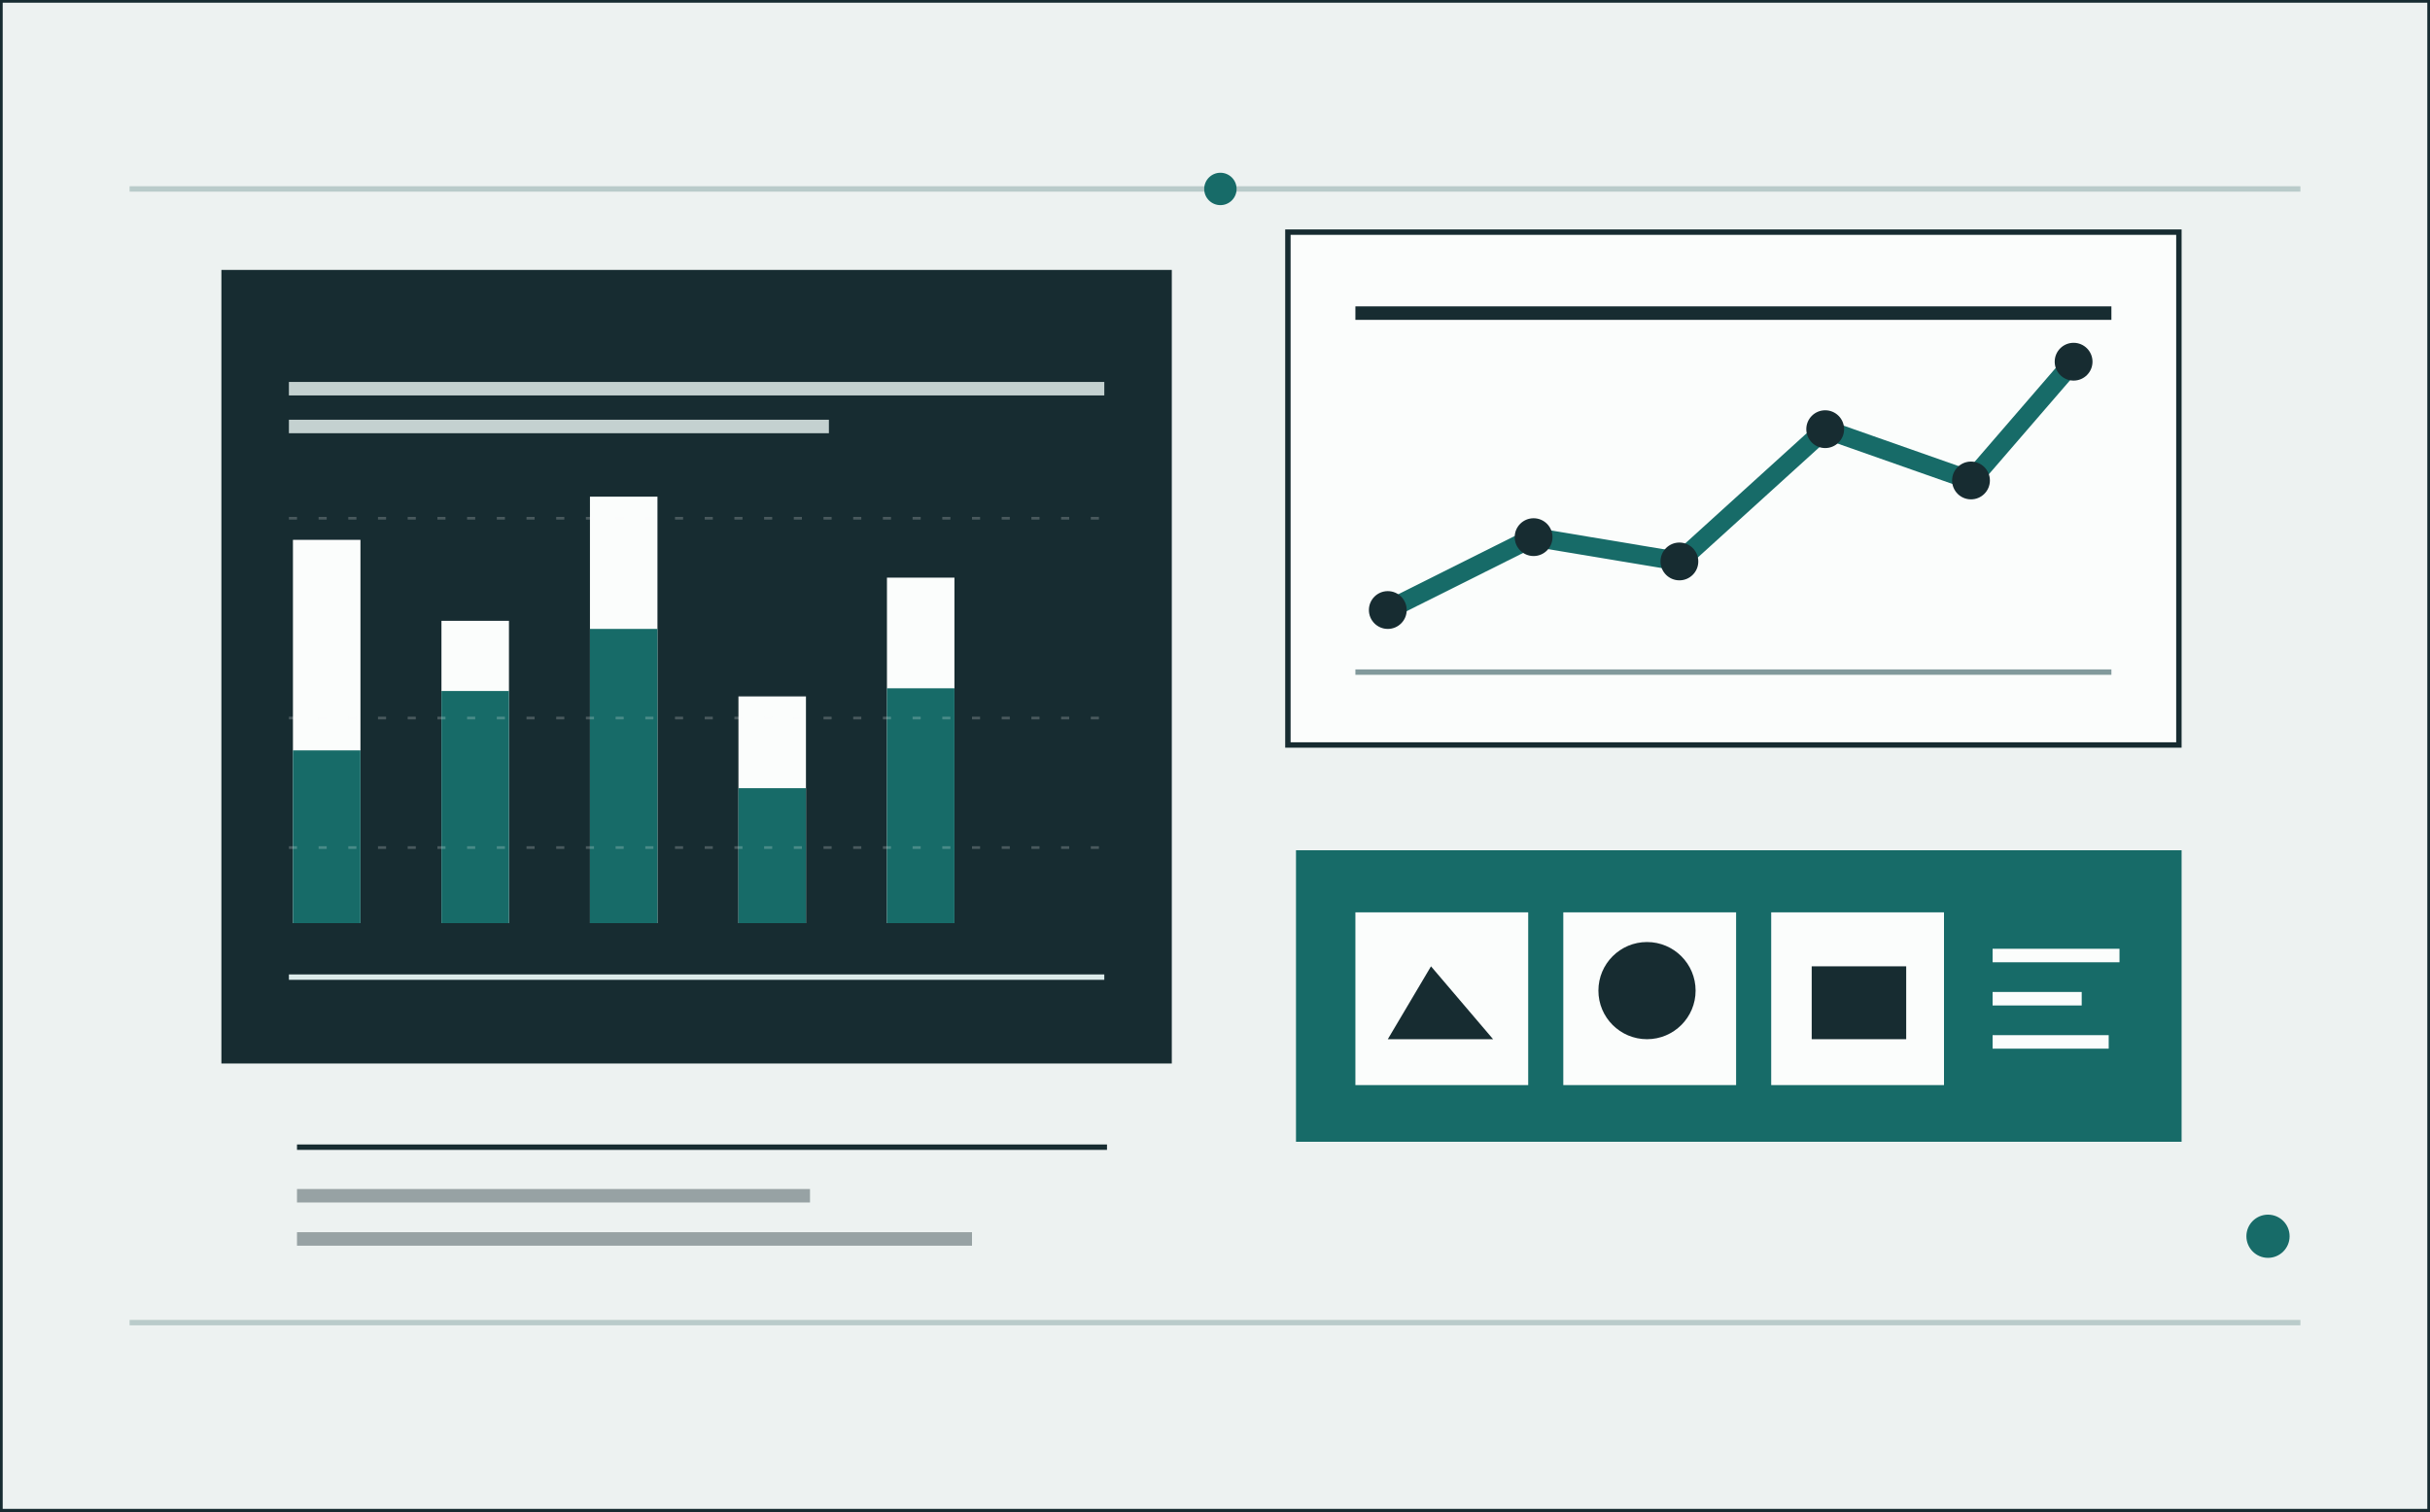
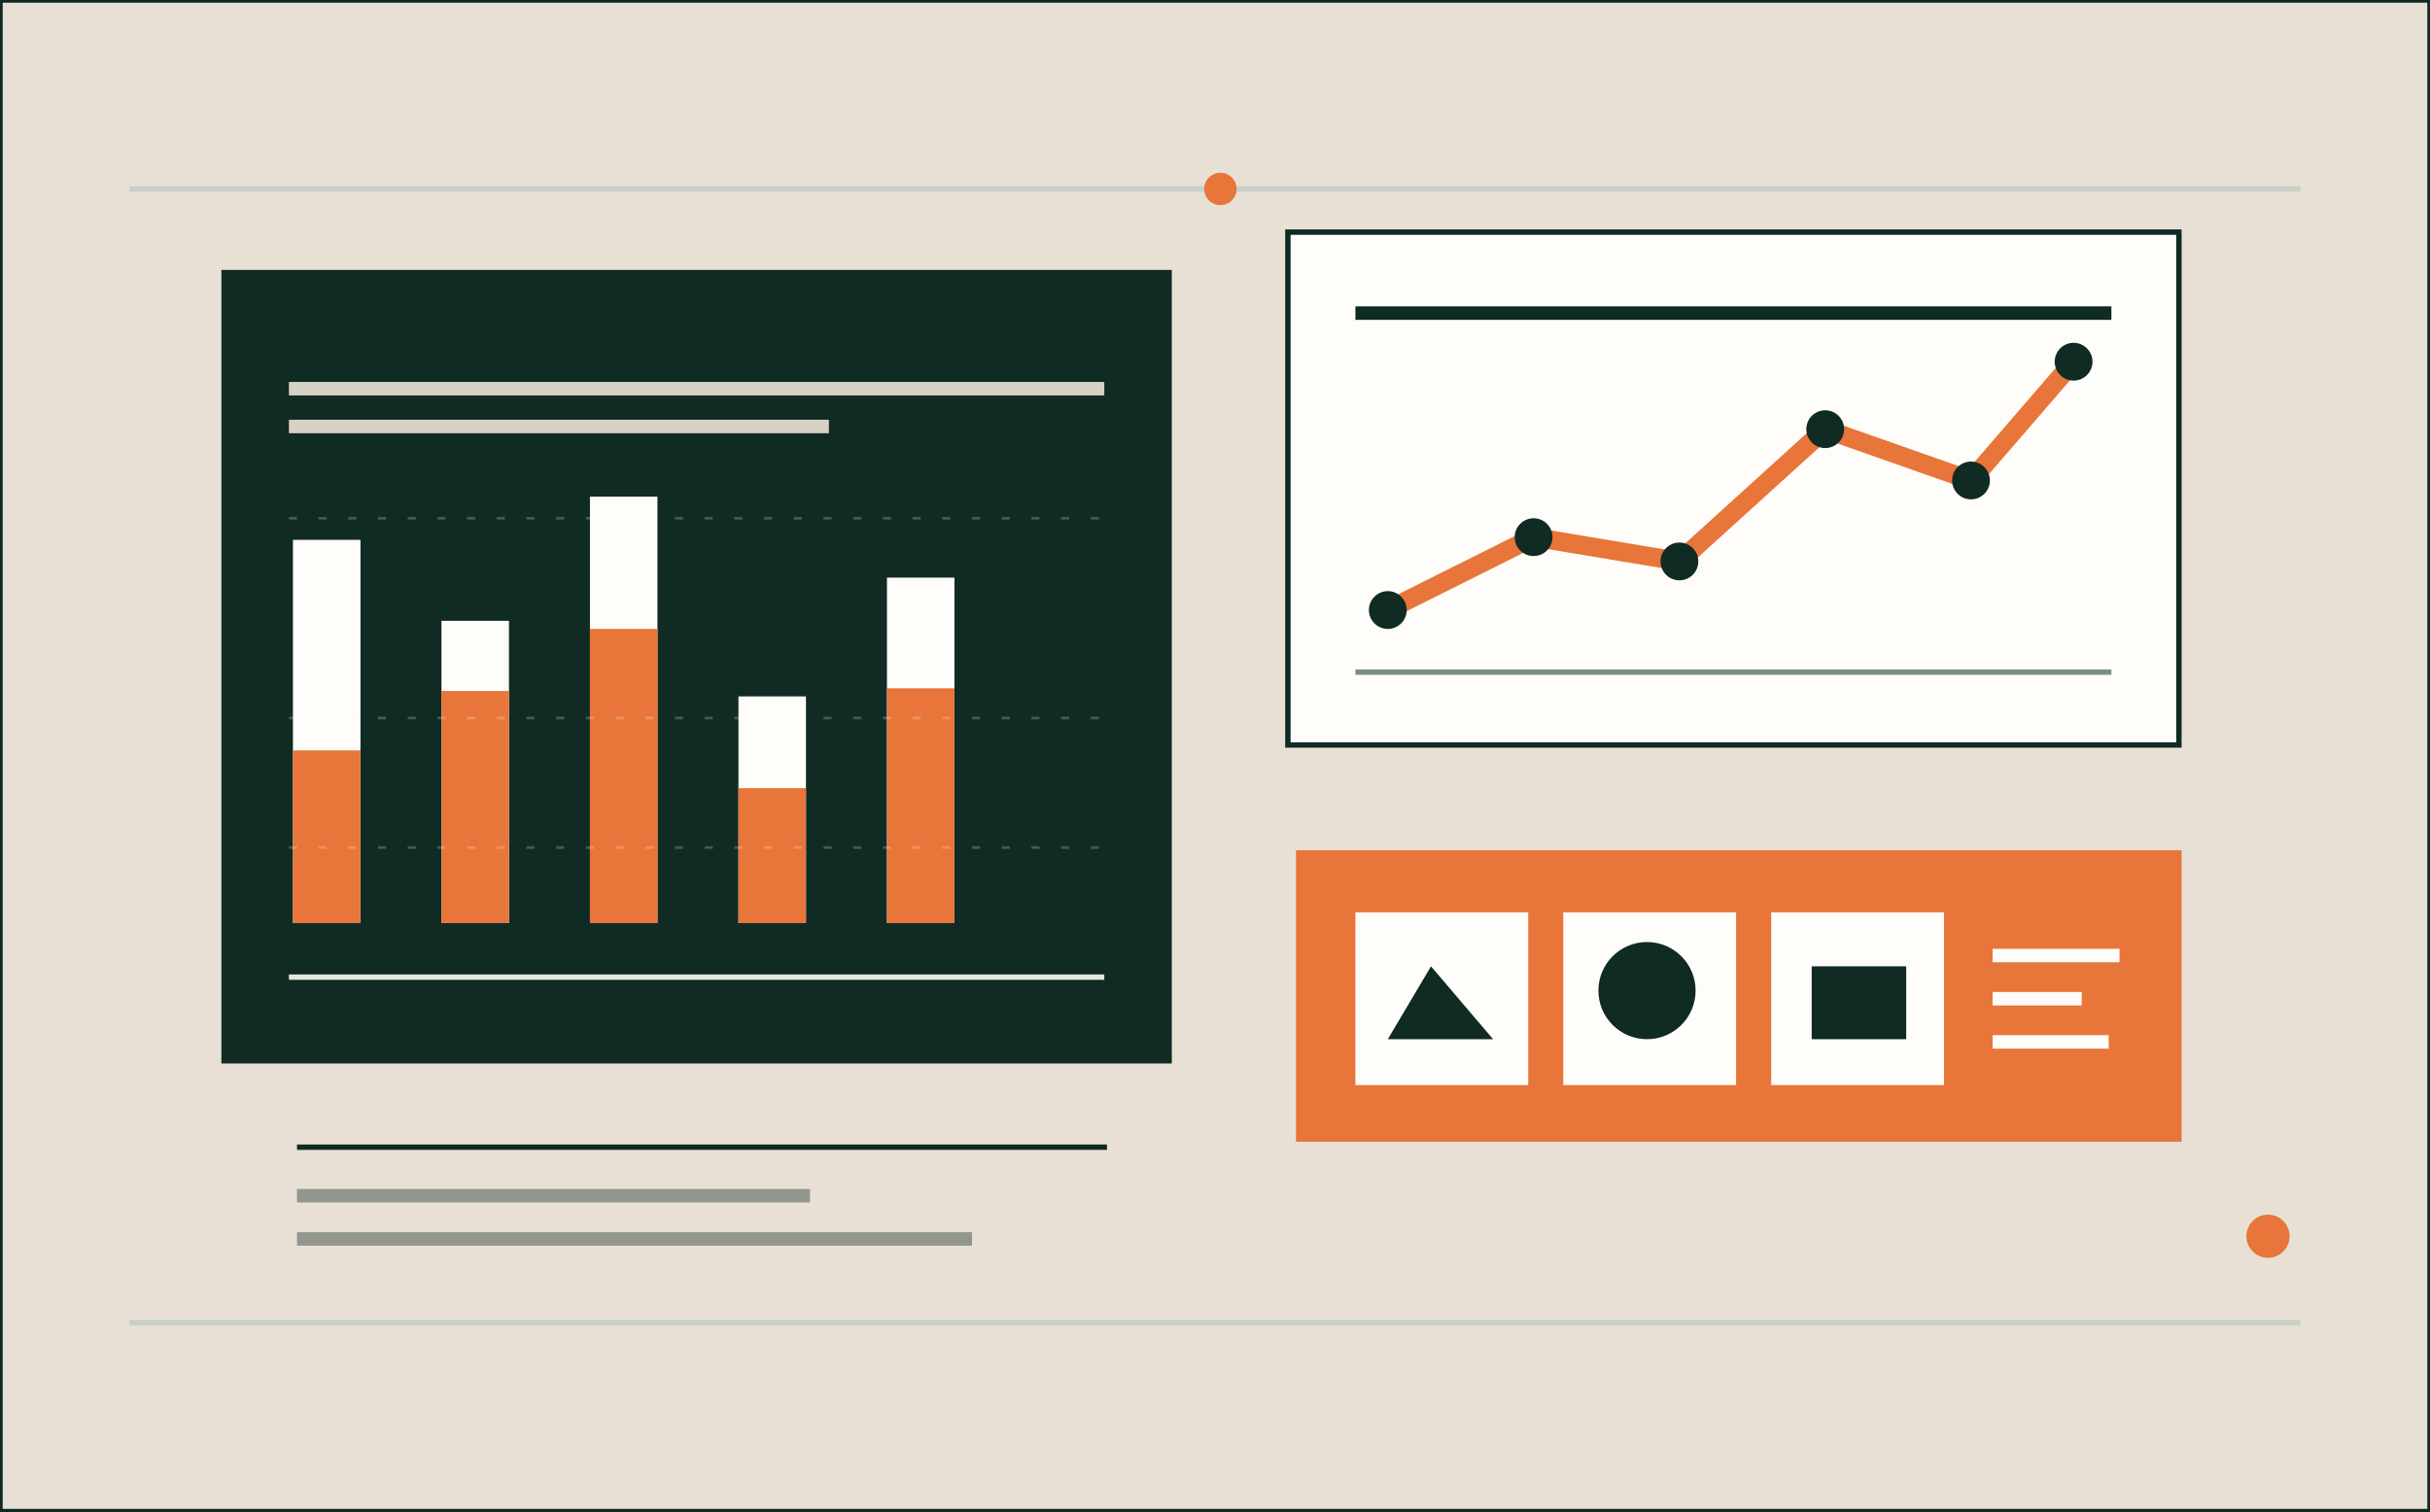
<svg xmlns="http://www.w3.org/2000/svg" viewBox="0 0 900 560" role="img" aria-label="데이터 분석 대시보드를 표현한 편집 디자인 일러스트">
-   <rect width="900" height="560" fill="#edf2f1" />
-   <path d="M0 0H900V560H0Z" fill="none" stroke="#172c31" stroke-width="2" />
-   <path d="M48 70H852M48 490H852" stroke="#b9cbca" stroke-width="2" />
+   <rect width="900" height="560" fill="#e8e0d5" />
+   <path d="M0 0H900V560H0Z" fill="none" stroke="#102b23" stroke-width="2" />
+   <path d="M48 70H852M48 490H852" stroke="#c7d0c6" stroke-width="2" />
  <g transform="translate(82 100)">
-     <rect width="352" height="294" fill="#172c31" />
-     <path d="M25 44H327M25 58H225" stroke="#c4d1d0" stroke-width="5" />
-     <path d="M39 242V100M94 242V130M149 242V84M204 242V158M259 242V114" stroke="#fbfdfc" stroke-width="25" />
-     <path d="M39 242V178M94 242V156M149 242V133M204 242V192M259 242V155" stroke="#176b68" stroke-width="25" />
-     <path d="M25 262H327" stroke="#dcebea" stroke-width="2" />
-     <path d="M25 92H327M25 166H327M25 214H327" stroke="#fbfdfc" stroke-opacity=".22" stroke-width="1" stroke-dasharray="3 8" />
+     <rect width="352" height="294" fill="#102b23" />
+     <path d="M25 44H327M25 58H225" stroke="#d7d0c5" stroke-width="5" />
+     <path d="M39 242V100M94 242V130M149 242V84M204 242V158M259 242V114" stroke="#fffdf9" stroke-width="25" />
+     <path d="M39 242V178M94 242V156M149 242V133M204 242V192M259 242V155" stroke="#e8753a" stroke-width="25" />
+     <path d="M25 262H327" stroke="#e3e9df" stroke-width="2" />
+     <path d="M25 92H327M25 166H327M25 214H327" stroke="#fffdf9" stroke-opacity=".22" stroke-width="1" stroke-dasharray="3 8" />
  </g>
  <g transform="translate(477 86)">
-     <rect width="330" height="190" fill="#fbfdfc" stroke="#172c31" stroke-width="2" />
-     <path d="M25 30H305" stroke="#172c31" stroke-width="5" />
-     <path d="M37 140 91 113 145 122 199 73 253 92 291 48" fill="none" stroke="#176b68" stroke-width="7" stroke-linecap="square" />
-     <g fill="#172c31">
+     <rect width="330" height="190" fill="#fffdf9" stroke="#102b23" stroke-width="2" />
+     <path d="M25 30H305" stroke="#102b23" stroke-width="5" />
+     <path d="M37 140 91 113 145 122 199 73 253 92 291 48" fill="none" stroke="#e8753a" stroke-width="7" stroke-linecap="square" />
+     <g fill="#102b23">
      <circle cx="37" cy="140" r="7" />
      <circle cx="91" cy="113" r="7" />
      <circle cx="145" cy="122" r="7" />
      <circle cx="199" cy="73" r="7" />
      <circle cx="253" cy="92" r="7" />
      <circle cx="291" cy="48" r="7" />
    </g>
-     <path d="M25 163H305" stroke="#829a9c" stroke-width="2" />
+     <path d="M25 163H305" stroke="#7b8f7f" stroke-width="2" />
  </g>
  <g transform="translate(480 315)">
-     <rect width="328" height="108" fill="#176b68" />
-     <g fill="#fbfdfc">
+     <rect width="328" height="108" fill="#e8753a" />
+     <g fill="#fffdf9">
      <rect x="22" y="23" width="64" height="64" />
      <rect x="99" y="23" width="64" height="64" />
      <rect x="176" y="23" width="64" height="64" />
    </g>
-     <g fill="#172c31">
+     <g fill="#102b23">
      <path d="M34 70 50 43 73 70Z" />
      <circle cx="130" cy="52" r="18" />
      <path d="M191 70V43H226V70Z" />
    </g>
-     <path d="M258 39H305M258 55H291M258 71H301" stroke="#fbfdfc" stroke-width="5" />
+     <path d="M258 39H305M258 55H291M258 71H301" stroke="#fffdf9" stroke-width="5" />
  </g>
  <g transform="translate(110 425)">
-     <path d="M0 0H300" stroke="#172c31" stroke-width="2" />
-     <path d="M0 18H190M0 34H250" stroke="#172c31" stroke-opacity=".4" stroke-width="5" />
+     <path d="M0 0H300" stroke="#102b23" stroke-width="2" />
+     <path d="M0 18H190M0 34H250" stroke="#102b23" stroke-opacity=".4" stroke-width="5" />
  </g>
-   <g fill="#176b68">
+   <g fill="#e8753a">
    <circle cx="840" cy="458" r="8" />
    <circle cx="452" cy="70" r="6" />
  </g>
</svg>
